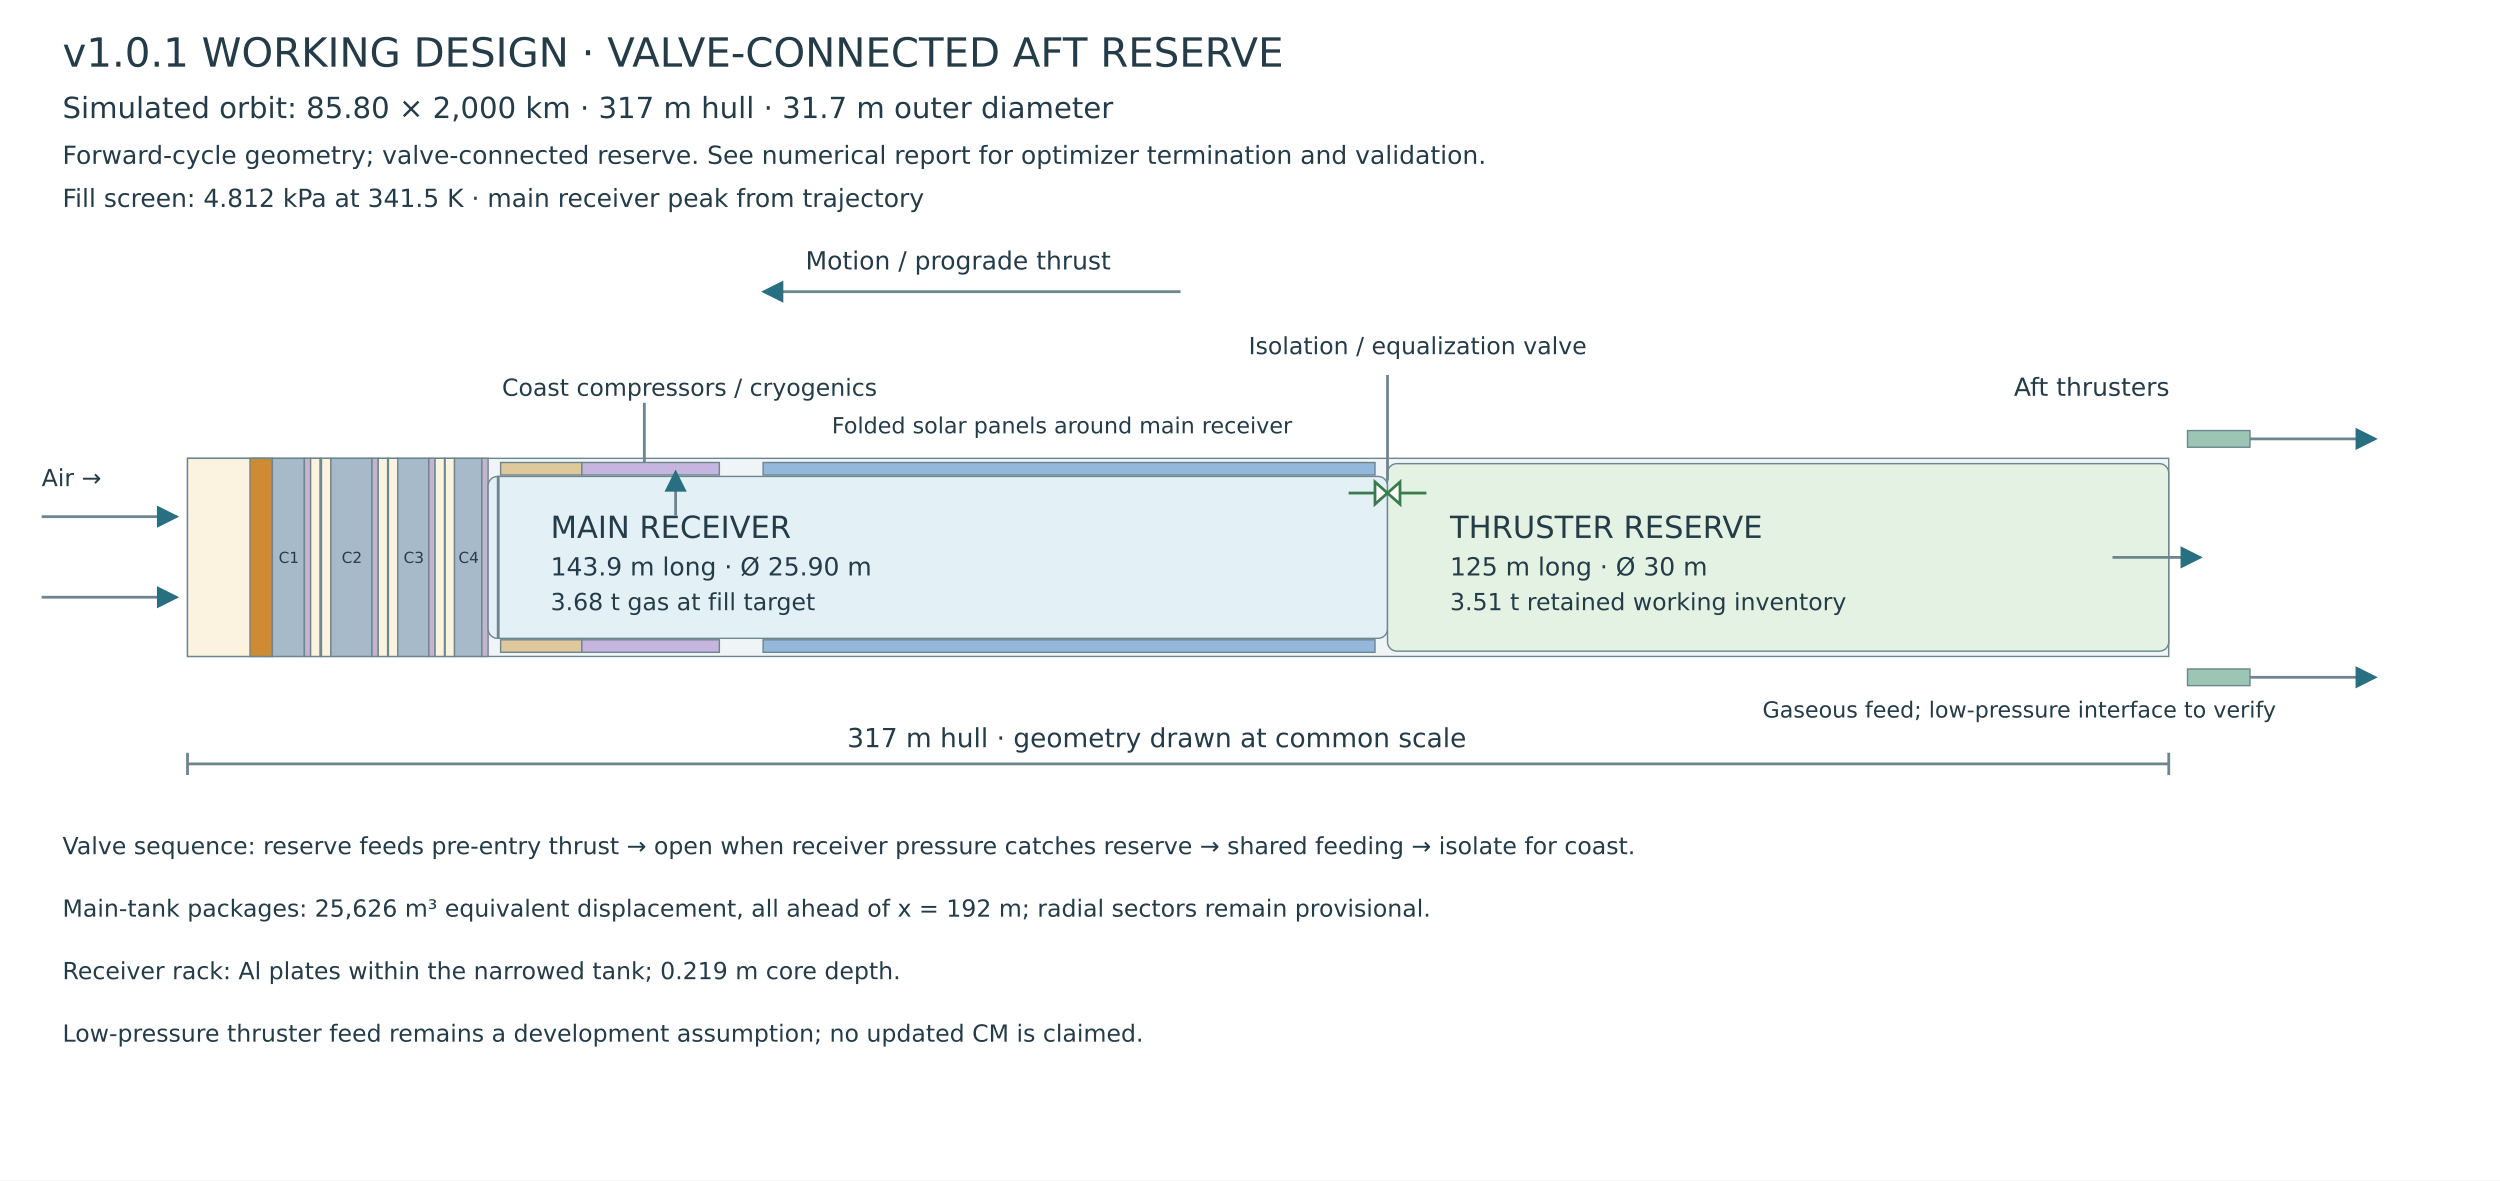
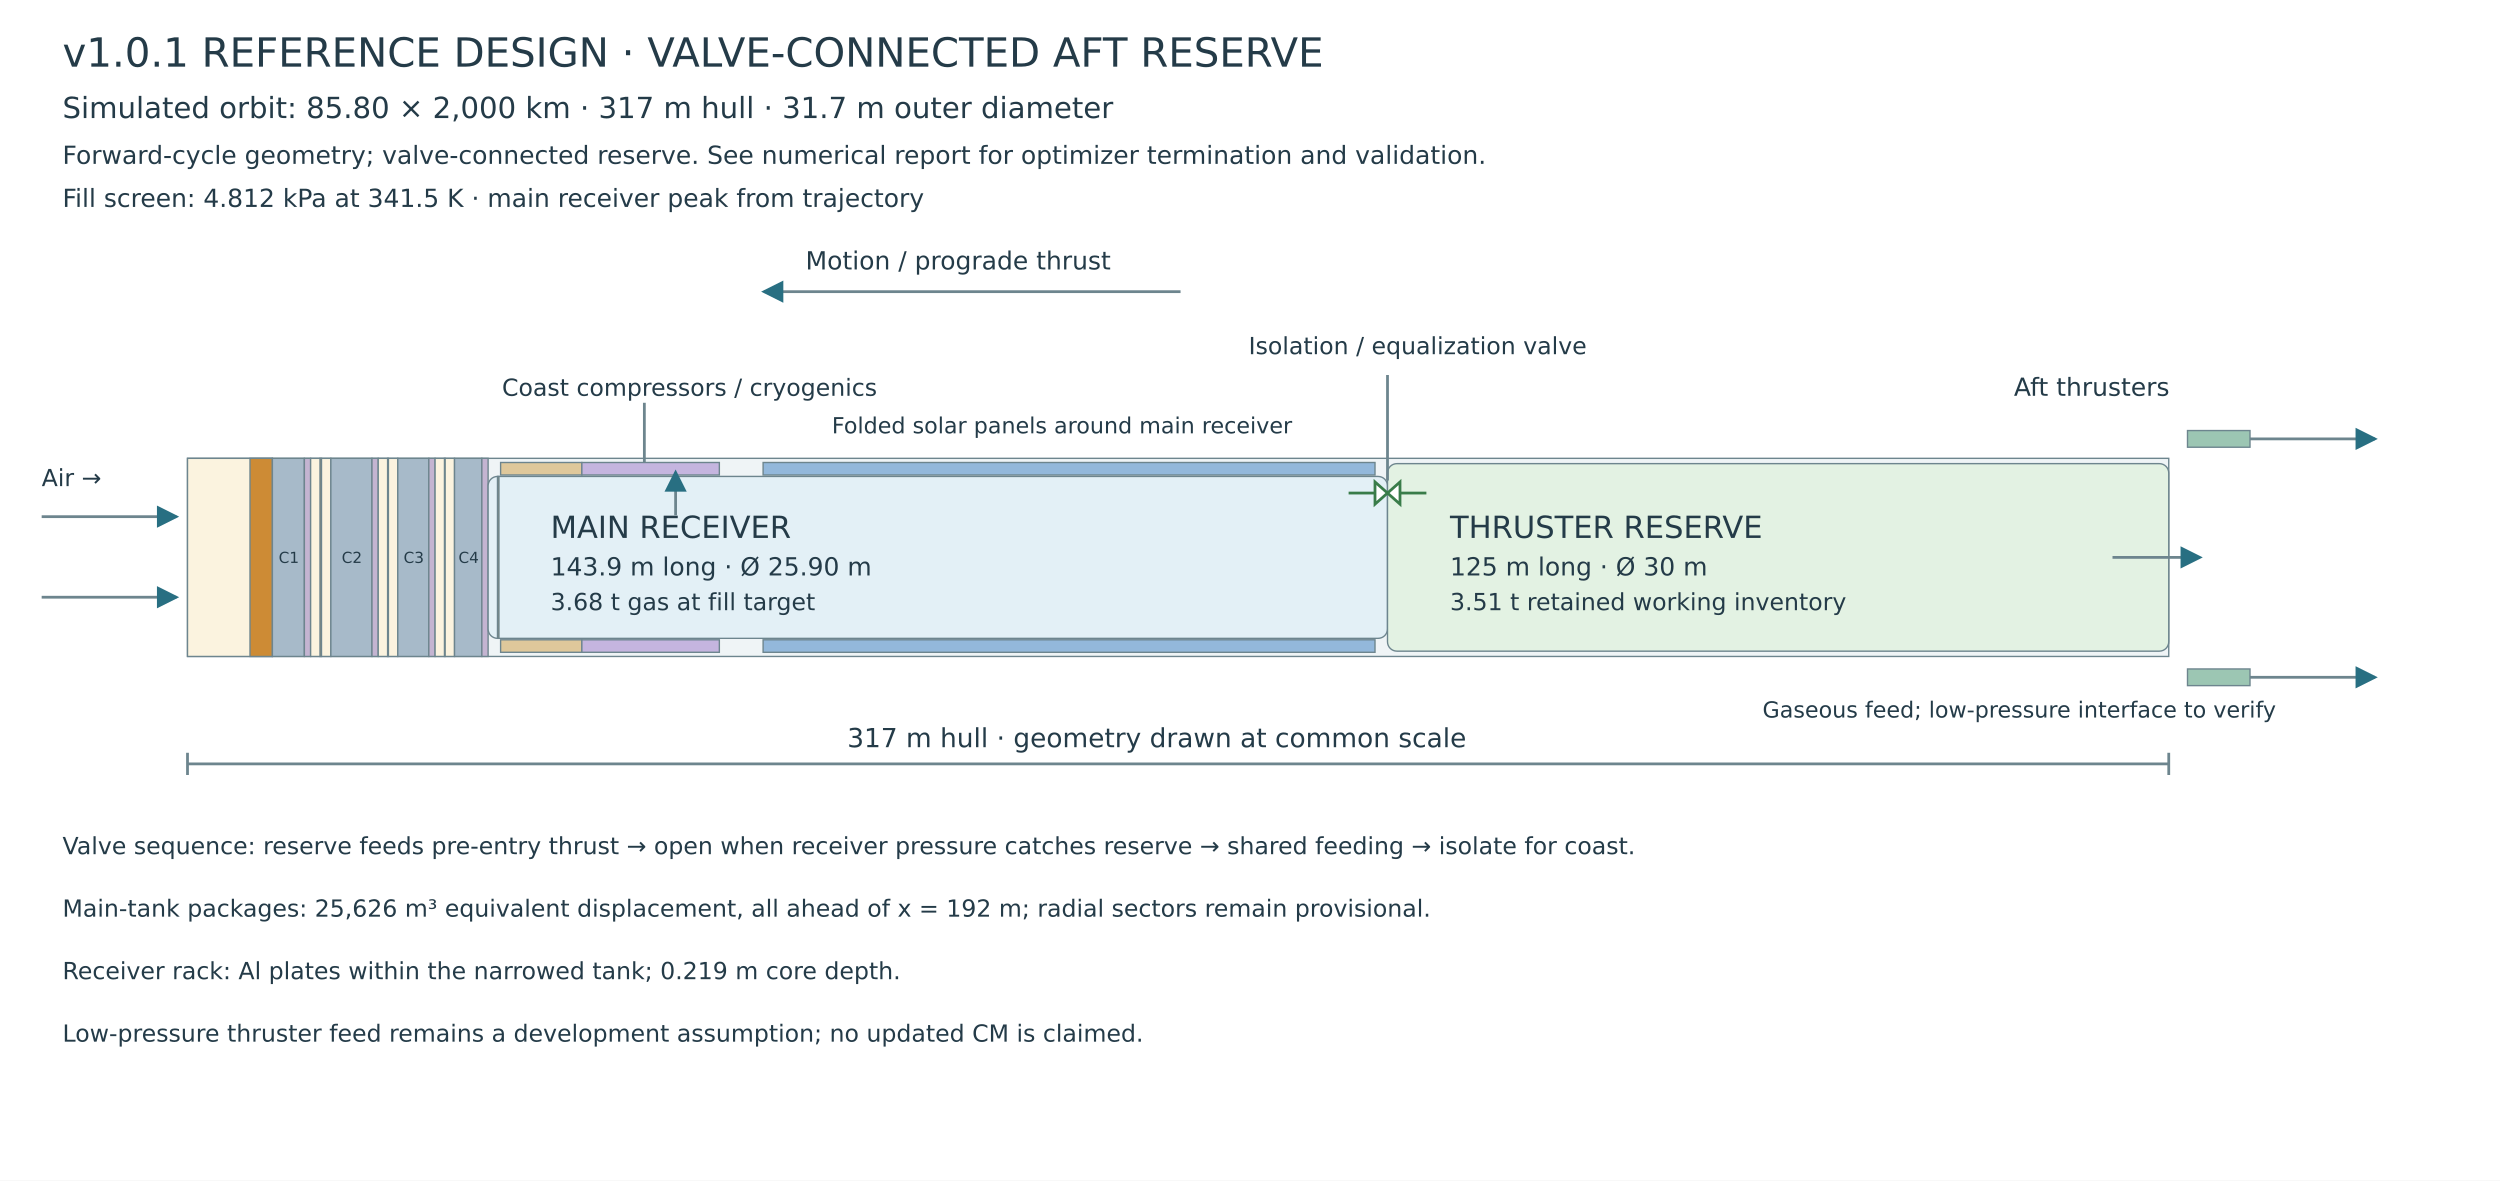
<svg xmlns="http://www.w3.org/2000/svg" width="1800" height="850" viewBox="0 0 1800 850">
  <rect width="1800" height="850" fill="white" />
  <style>text{font-family:DejaVu Sans,sans-serif;fill:#243b48}</style>
  <defs>
    <marker id="arrow" markerWidth="8" markerHeight="8" refX="7" refY="4" orient="auto">
      <path d="M0 0L8 4L0 8Z" fill="#286f82" />
    </marker>
  </defs>
-   <text x="45" y="48" font-size="29">v1.0.1 WORKING DESIGN · VALVE-CONNECTED AFT RESERVE</text>
+   <text x="45" y="48" font-size="29">v1.0.1 REFERENCE DESIGN · VALVE-CONNECTED AFT RESERVE</text>
  <text x="45" y="85" font-size="21">Simulated orbit: 85.80 × 2,000 km · 317 m hull · 31.7 m outer diameter</text>
  <text x="45" y="118" font-size="18">Forward-cycle geometry; valve-connected reserve. See numerical report for optimizer termination and validation.</text>
  <text x="45" y="149" font-size="18">Fill screen: 4.812 kPa at 341.5 K · main receiver peak from trajectory</text>
  <line x1="850" y1="210" x2="550" y2="210" stroke="#6d858e" stroke-width="2" marker-end="url(#arrow)" />
  <text x="580" y="194" font-size="18">Motion / prograde thrust</text>
  <rect x="135.0" y="330" width="1426.5" height="142.65" rx="0" fill="#eff4f6" stroke="#6d858e" />
  <rect x="135.0" y="330" width="61.117" height="142.65" rx="0" fill="#fbf3df" stroke="#6d858e" />
  <rect x="180.0" y="330" width="16.117" height="142.65" rx="0" fill="#cd8b35" stroke="#6d858e" />
  <rect x="196.117" y="330" width="23.031" height="142.65" rx="0" fill="#a7bac9" stroke="#6d858e" />
  <rect x="219.147" y="330" width="4.5" height="142.65" rx="0" fill="#c4b4d1" stroke="#6d858e" />
  <text x="200.632" y="405.325" font-size="11">C1</text>
  <rect x="223.647" y="330" width="14.574" height="142.65" rx="0" fill="#fbf3df" stroke="#6d858e" />
  <rect x="230.397" y="330" width="1.074" height="142.65" rx="0" fill="#cd8b35" stroke="#6d858e" />
  <rect x="238.221" y="330" width="29.598" height="142.65" rx="0" fill="#a7bac9" stroke="#6d858e" />
  <rect x="267.819" y="330" width="4.5" height="142.65" rx="0" fill="#c4b4d1" stroke="#6d858e" />
  <text x="246.02" y="405.325" font-size="11">C2</text>
  <rect x="272.319" y="330" width="14.083" height="142.65" rx="0" fill="#fbf3df" stroke="#6d858e" />
  <rect x="279.069" y="330" width="0.583" height="142.65" rx="0" fill="#cd8b35" stroke="#6d858e" />
  <rect x="286.403" y="330" width="22.357" height="142.65" rx="0" fill="#a7bac9" stroke="#6d858e" />
  <rect x="308.759" y="330" width="4.5" height="142.65" rx="0" fill="#c4b4d1" stroke="#6d858e" />
  <text x="290.581" y="405.325" font-size="11">C3</text>
  <rect x="313.259" y="330" width="13.998" height="142.65" rx="0" fill="#fbf3df" stroke="#6d858e" />
  <rect x="320.009" y="330" width="0.498" height="142.65" rx="0" fill="#cd8b35" stroke="#6d858e" />
  <rect x="327.258" y="330" width="19.678" height="142.65" rx="0" fill="#a7bac9" stroke="#6d858e" />
  <rect x="346.936" y="330" width="4.5" height="142.65" rx="0" fill="#c4b4d1" stroke="#6d858e" />
  <text x="330.097" y="405.325" font-size="11">C4</text>
  <rect x="351.436" y="343.047" width="647.564" height="116.556" rx="6.75" fill="#e3f0f6" stroke="#6d858e" />
  <rect x="999.0" y="333.825" width="562.5" height="135.0" rx="6.75" fill="#e3f2e3" stroke="#6d858e" />
  <rect x="358.186" y="343.047" width="1.055" height="116.556" rx="0" fill="#cd8b35" stroke="#6d858e" />
  <rect x="360.436" y="333" width="58.5" height="9" rx="0" fill="#dfc89b" stroke="#6d858e" />
  <rect x="360.436" y="460.65" width="58.5" height="9" rx="0" fill="#dfc89b" stroke="#6d858e" />
  <rect x="418.936" y="333" width="99" height="9" rx="0" fill="#c5b5df" stroke="#6d858e" />
  <rect x="418.936" y="460.65" width="99" height="9" rx="0" fill="#c5b5df" stroke="#6d858e" />
  <rect x="549.436" y="333" width="440.564" height="9" rx="0" fill="#93b8db" stroke="#6d858e" />
  <rect x="549.436" y="460.65" width="440.564" height="9" rx="0" fill="#93b8db" stroke="#6d858e" />
  <text x="396.436" y="387.325" font-size="22">MAIN RECEIVER</text>
  <text x="396.436" y="414.325" font-size="18">143.9 m long · Ø 25.90 m</text>
  <text x="396.436" y="439.325" font-size="17">3.68 t gas at fill target</text>
  <text x="1044.0" y="387.325" font-size="22">THRUSTER RESERVE</text>
  <text x="1044.0" y="414.325" font-size="18">125 m long · Ø 30 m</text>
  <text x="1044.0" y="439.325" font-size="17">3.51 t retained working inventory</text>
  <line x1="971.0" y1="355" x2="1027.0" y2="355" stroke="#397c49" stroke-width="2" />
  <path d="M990.0 347L1008.0 363L1008.0 347L990.0 363Z" fill="white" stroke="#397c49" stroke-width="2" />
  <line x1="999.0" y1="346" x2="999.0" y2="270" stroke="#6d858e" stroke-width="2" />
  <text x="899.0" y="255" font-size="17">Isolation / equalization valve</text>
  <text x="361.436" y="285" font-size="17">Coast compressors / cryogenics</text>
  <line x1="463.936" y1="290" x2="463.936" y2="333" stroke="#6d858e" stroke-width="2" />
  <text x="598.936" y="312" font-size="16">Folded solar panels around main receiver</text>
  <line x1="486.436" y1="371.047" x2="486.436" y2="340" stroke="#6d858e" stroke-width="2" marker-end="url(#arrow)" />
  <line x1="1521.0" y1="401.325" x2="1584.0" y2="401.325" stroke="#6d858e" stroke-width="2" marker-end="url(#arrow)" />
  <text x="1269.0" y="516.65" font-size="16">Gaseous feed; low-pressure interface to verify</text>
  <rect x="1575.0" y="310" width="45.0" height="12" rx="0" fill="#9cc6b3" stroke="#6d858e" />
  <line x1="1620.0" y1="316" x2="1710.0" y2="316" stroke="#6d858e" stroke-width="2" marker-end="url(#arrow)" />
  <rect x="1575.0" y="481.65" width="45.0" height="12" rx="0" fill="#9cc6b3" stroke="#6d858e" />
  <line x1="1620.0" y1="487.65" x2="1710.0" y2="487.65" stroke="#6d858e" stroke-width="2" marker-end="url(#arrow)" />
  <text x="1450" y="285" font-size="18">Aft thrusters</text>
  <line x1="30" y1="372" x2="127" y2="372" stroke="#6d858e" stroke-width="2" marker-end="url(#arrow)" />
  <line x1="30" y1="430" x2="127" y2="430" stroke="#6d858e" stroke-width="2" marker-end="url(#arrow)" />
  <text x="30" y="350" font-size="17">Air →</text>
  <line x1="135" y1="550" x2="1561.5" y2="550" stroke="#6d858e" stroke-width="2" />
  <line x1="135" y1="542" x2="135" y2="558" stroke="#6d858e" stroke-width="2" />
  <line x1="1561.5" y1="542" x2="1561.5" y2="558" stroke="#6d858e" stroke-width="2" />
  <text x="610" y="538" font-size="19">317 m hull · geometry drawn at common scale</text>
  <text x="45" y="615" font-size="17">Valve sequence: reserve feeds pre-entry thrust → open when receiver pressure catches reserve → shared feeding → isolate for coast.</text>
  <text x="45" y="660" font-size="17">Main-tank packages: 25,626 m³ equivalent displacement, all ahead of x = 192 m; radial sectors remain provisional.</text>
  <text x="45" y="705" font-size="17">Receiver rack: Al plates within the narrowed tank; 0.219 m core depth.</text>
  <text x="45" y="750" font-size="17">Low-pressure thruster feed remains a development assumption; no updated CM is claimed.</text>
</svg>
